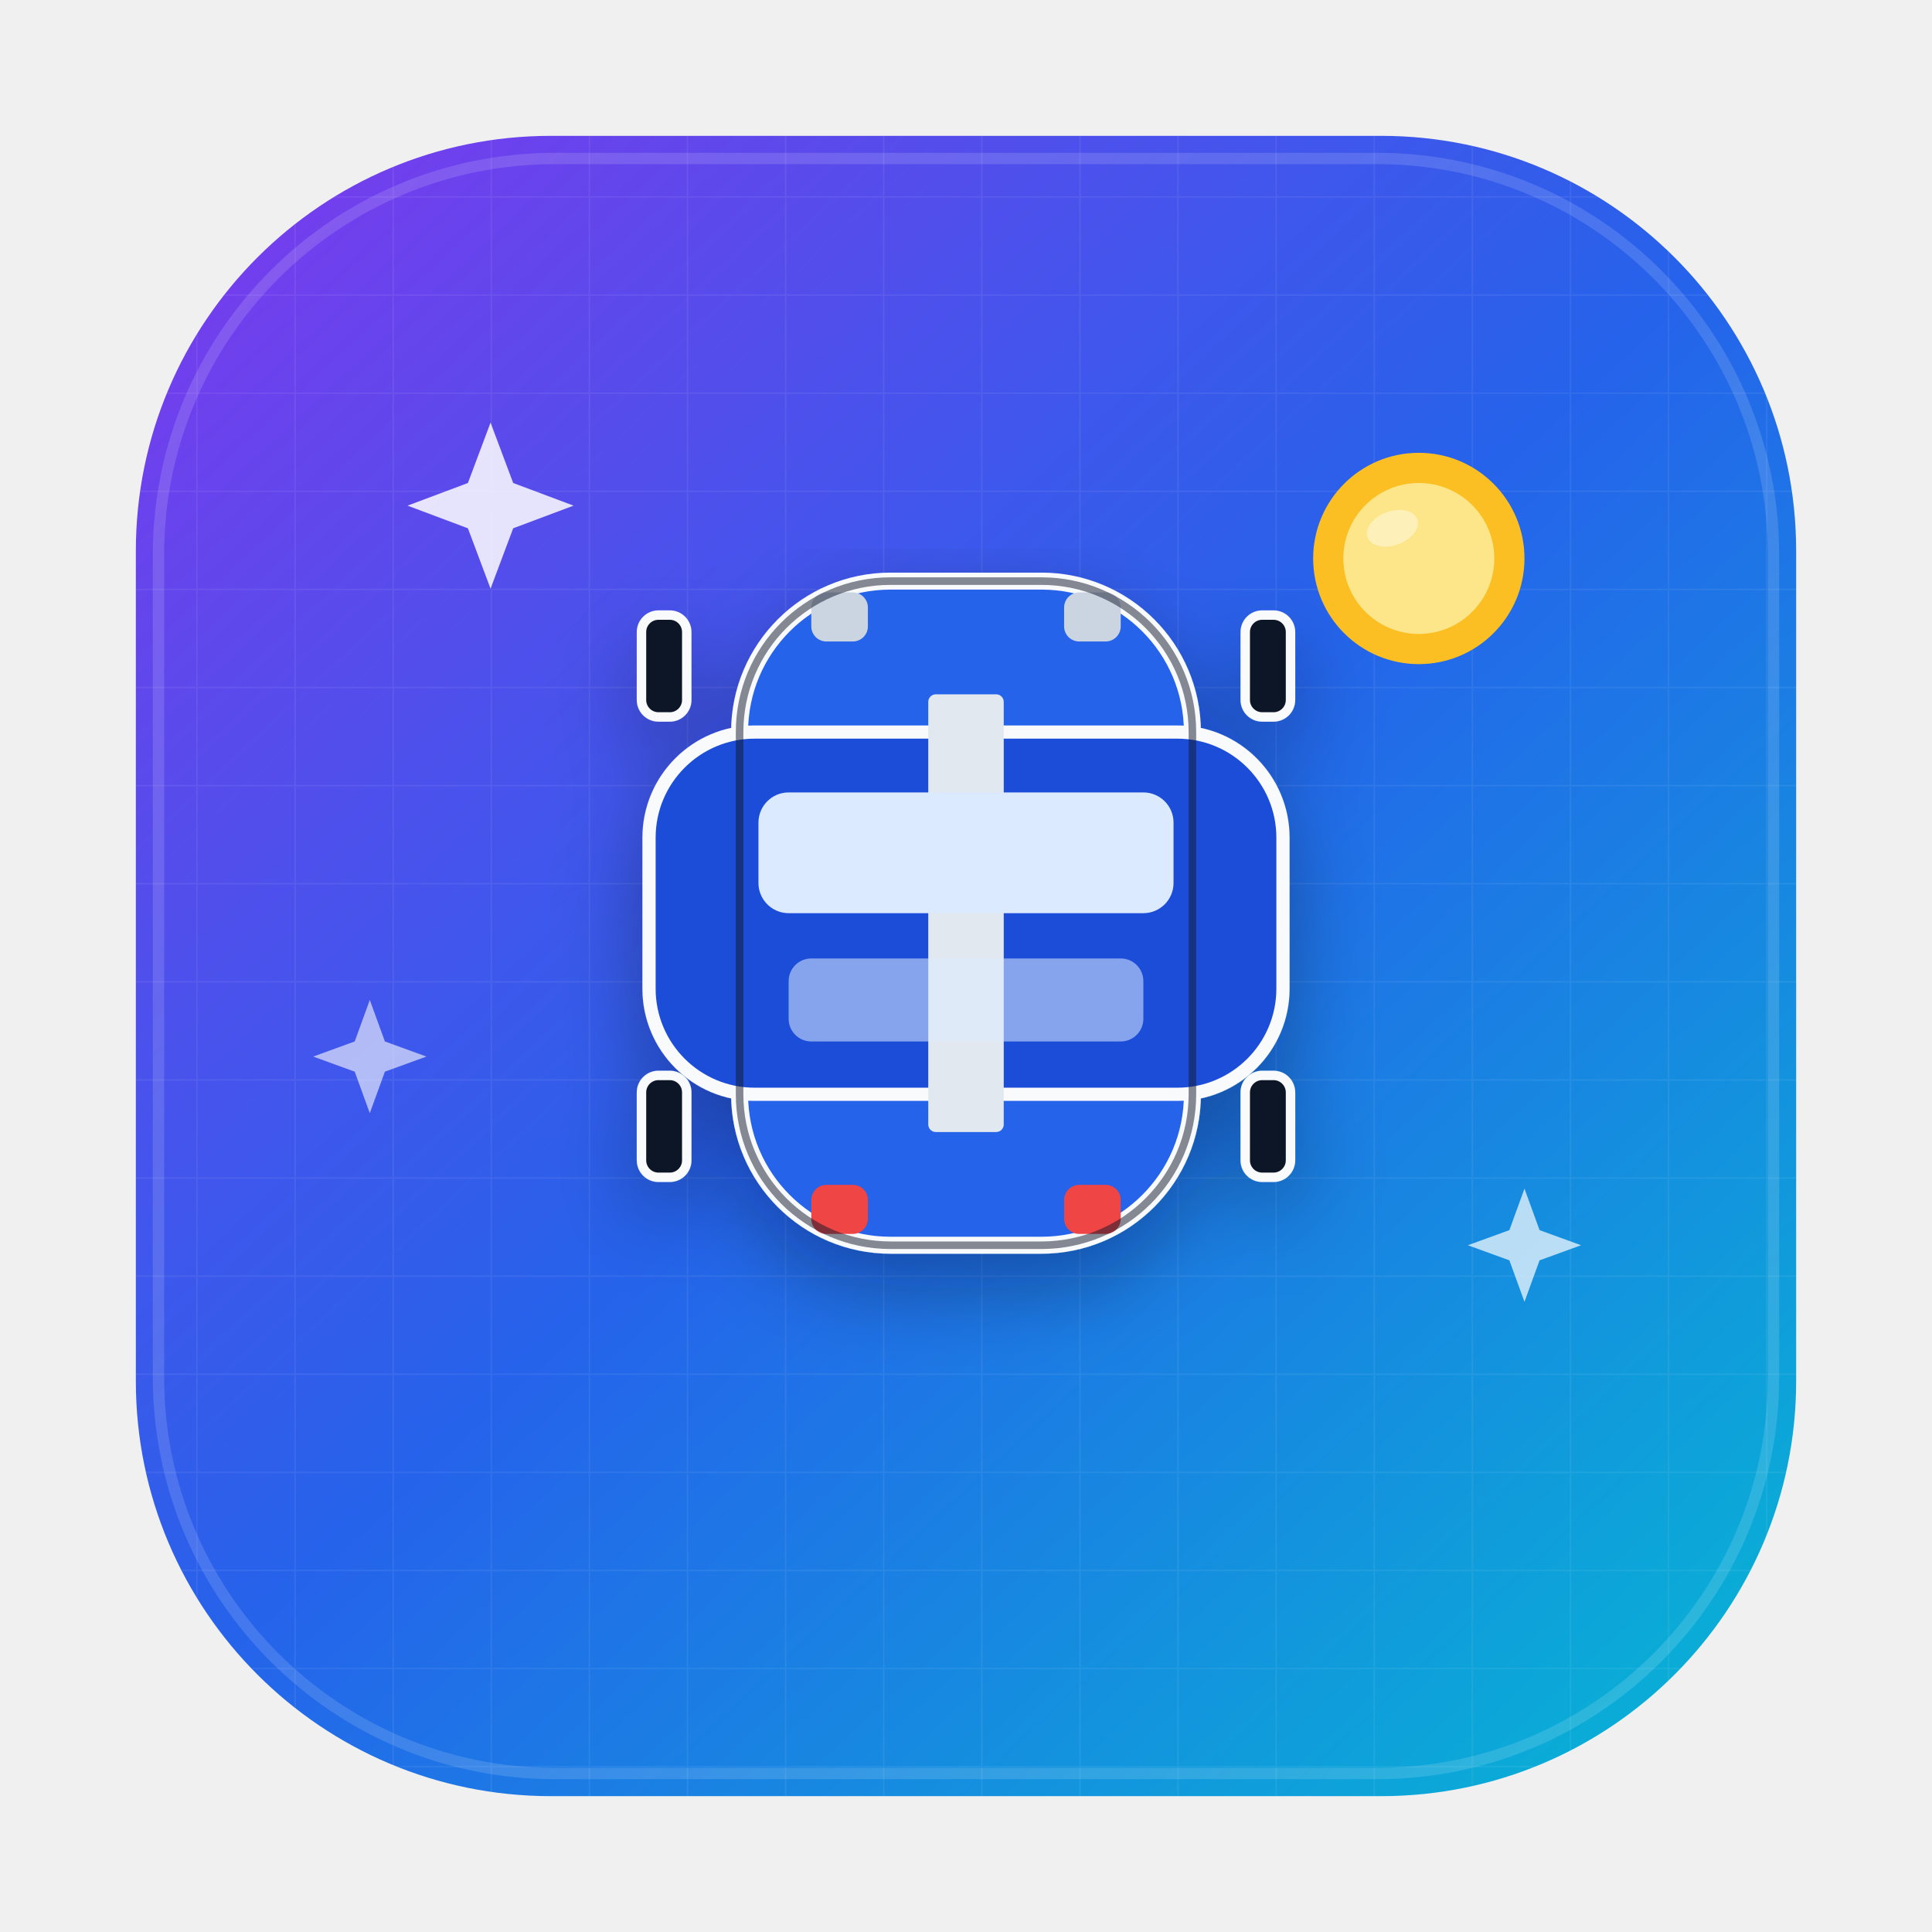
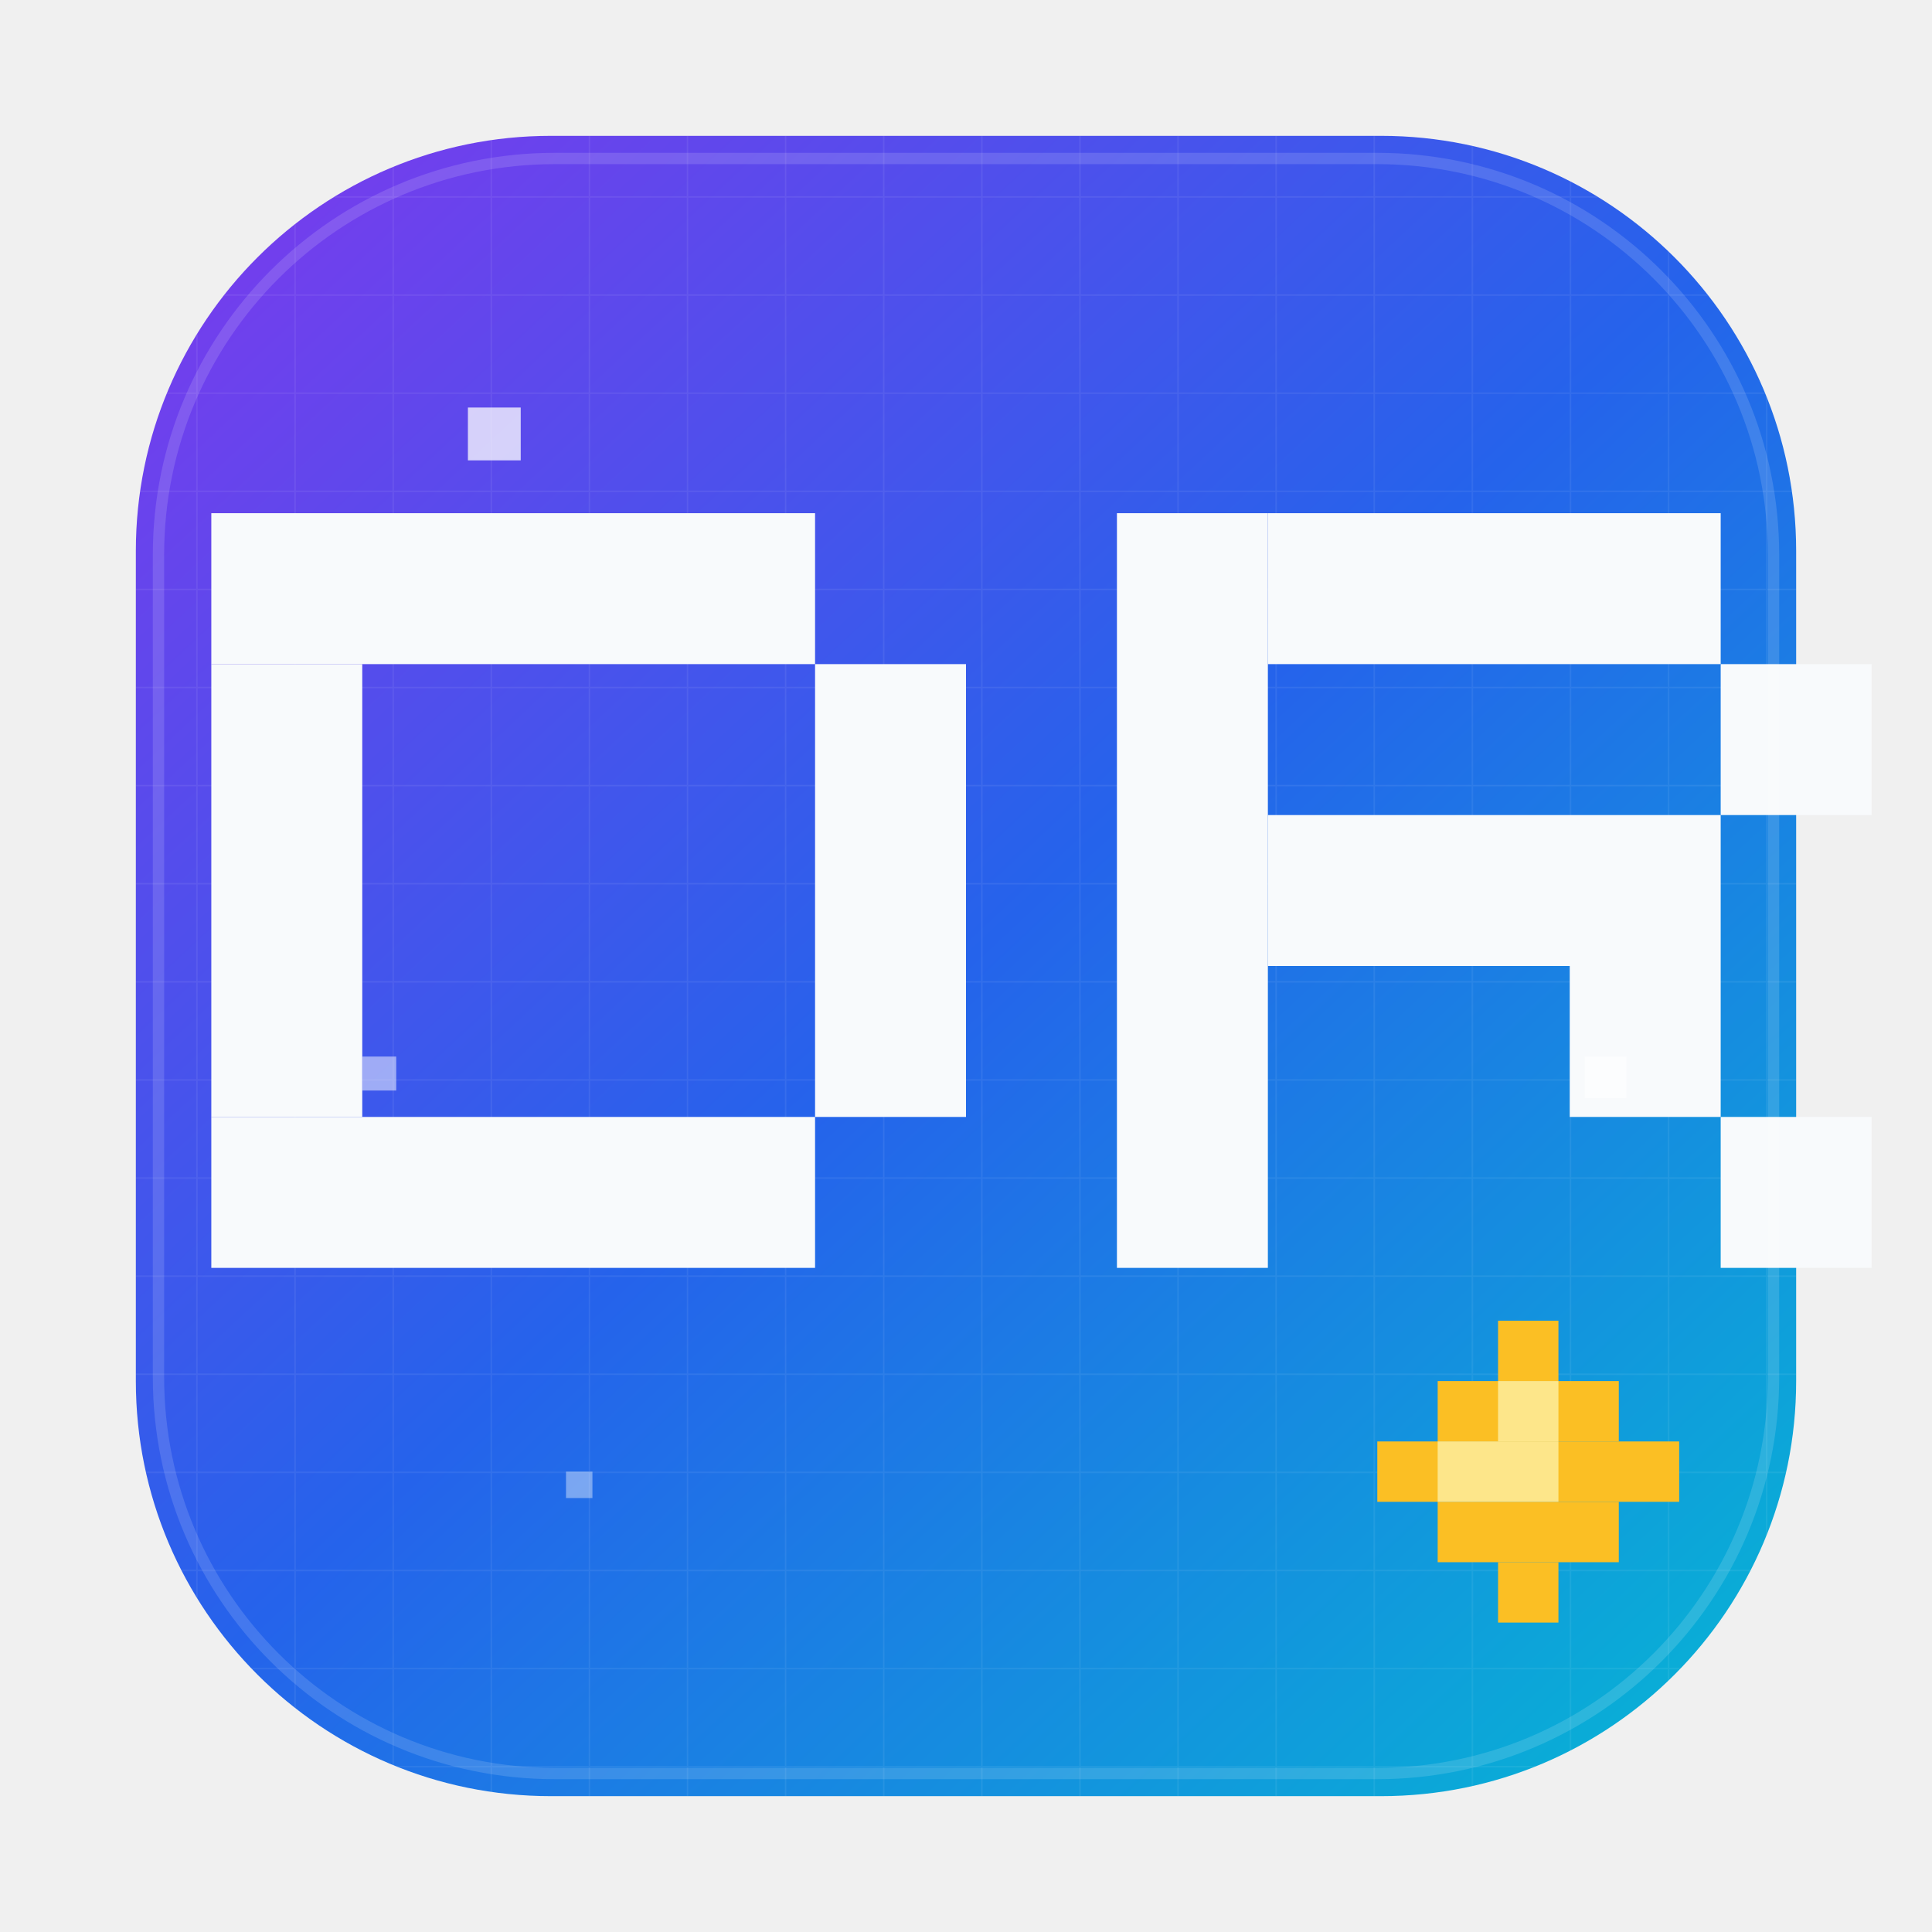
<svg xmlns="http://www.w3.org/2000/svg" width="1024" height="1024" viewBox="0 0 1024 1024" fill="none">
  <defs>
    <linearGradient id="bg" x1="100" y1="72" x2="920" y2="952" gradientUnits="userSpaceOnUse">
      <stop stop-color="#7c3aed" />
      <stop offset="0.5" stop-color="#2563eb" />
      <stop offset="1" stop-color="#06b6d4" />
    </linearGradient>
    <pattern id="grid" width="52" height="52" patternUnits="userSpaceOnUse">
      <path d="M52 0H0V52" stroke="#fff" stroke-opacity="0.07" stroke-width="1.5" />
    </pattern>
-     <filter id="sh" filterUnits="objectBoundingBox" x="-15%" y="-10%" width="130%" height="130%">
-       <feDropShadow dx="0" dy="18" stdDeviation="22" flood-color="#020617" flood-opacity="0.32" />
-     </filter>
  </defs>
  <rect x="72" y="72" width="880" height="880" rx="220" fill="url(#bg)" />
  <rect x="72" y="72" width="880" height="880" rx="220" fill="url(#grid)" />
-   <g filter="url(#sh)">
-     <rect x="340" y="326" width="24" height="54" rx="9" fill="#111827" stroke="#f8fafc" stroke-width="5" />
-     <rect x="660" y="326" width="24" height="54" rx="9" fill="#111827" stroke="#f8fafc" stroke-width="5" />
-     <rect x="340" y="570" width="24" height="54" rx="9" fill="#111827" stroke="#f8fafc" stroke-width="5" />
-     <rect x="660" y="570" width="24" height="54" rx="9" fill="#111827" stroke="#f8fafc" stroke-width="5" />
-     <rect x="392" y="308" width="240" height="352" rx="80" fill="#2563eb" stroke="#f8fafc" stroke-width="9" />
-     <rect x="344" y="388" width="336" height="192" rx="56" fill="#1d4ed8" stroke="#f8fafc" stroke-width="7" />
-     <rect x="492" y="368" width="40" height="232" rx="4" fill="#e2e8f0" />
-     <rect x="402" y="420" width="220" height="64" rx="16" fill="#dbeafe" />
-     <rect x="418" y="508" width="188" height="44" rx="12" fill="#dbeafe" fill-opacity="0.55" />
-     <rect x="430" y="314" width="30" height="26" rx="8" fill="#cbd5e1" />
-     <rect x="564" y="314" width="30" height="26" rx="8" fill="#cbd5e1" />
-     <rect x="430" y="628" width="30" height="26" rx="8" fill="#ef4444" />
-     <rect x="564" y="628" width="30" height="26" rx="8" fill="#ef4444" />
-     <rect x="392" y="308" width="240" height="352" rx="80" stroke="rgba(15,23,42,0.5)" stroke-width="4" fill="none" />
+   <g fill="#f8fafc" transform="translate(112, 272) scale(80)">
+     <rect x="0" y="0" width="4" height="1" />
+     <rect x="0" y="1" width="1" height="3" />
+     <rect x="4" y="1" width="1" height="3" />
+     <rect x="0" y="4" width="4" height="1" />
+     <rect x="6" y="0" width="1" height="5" />
+     <rect x="7" y="0" width="3" height="1" />
+     <rect x="10" y="1" width="1" height="1" />
+     <rect x="7" y="2" width="3" height="1" />
+     <rect x="9" y="3" width="1" height="1" />
+     <rect x="10" y="4" width="1" height="1" />
  </g>
-   <circle cx="752" cy="296" r="56" fill="#fbbf24" />
-   <circle cx="752" cy="296" r="40" fill="#fde68a" />
-   <ellipse cx="738" cy="280" rx="14" ry="9" fill="#fff" fill-opacity="0.4" transform="rotate(-20 738 280)" />
+   <g fill="#fbbf24" transform="translate(730, 700) scale(32)">
+     <rect x="2" y="0" width="1" height="1" />
+     <rect x="1" y="1" width="3" height="1" />
+     <rect x="0" y="2" width="5" height="1" />
+     <rect x="1" y="3" width="3" height="1" />
+     <rect x="2" y="4" width="1" height="1" />
+   </g>
+   <g fill="#fde68a" transform="translate(730, 700) scale(32)">
+     <rect x="2" y="1" width="1" height="1" />
+     <rect x="1" y="2" width="2" height="1" />
+   </g>
  <g fill="#fff">
-     <path d="M260 224L272 256L304 268L272 280L260 312L248 280L216 268L248 256Z" fill-opacity="0.85" />
-     <path d="M196 530L204 552L226 560L204 568L196 590L188 568L166 560L188 552Z" fill-opacity="0.6" />
-     <path d="M808 630L816 652L838 660L816 668L808 690L800 668L778 660L800 652Z" fill-opacity="0.7" />
+     <rect x="248" y="216" width="28" height="28" fill-opacity="0.75" />
+     <rect x="192" y="560" width="18" height="18" fill-opacity="0.5" />
+     <rect x="840" y="560" width="22" height="22" fill-opacity="0.6" />
+     <rect x="300" y="780" width="14" height="14" fill-opacity="0.4" />
  </g>
  <rect x="84" y="84" width="856" height="856" rx="210" stroke="#fff" stroke-opacity="0.14" stroke-width="6" fill="none" />
</svg>
